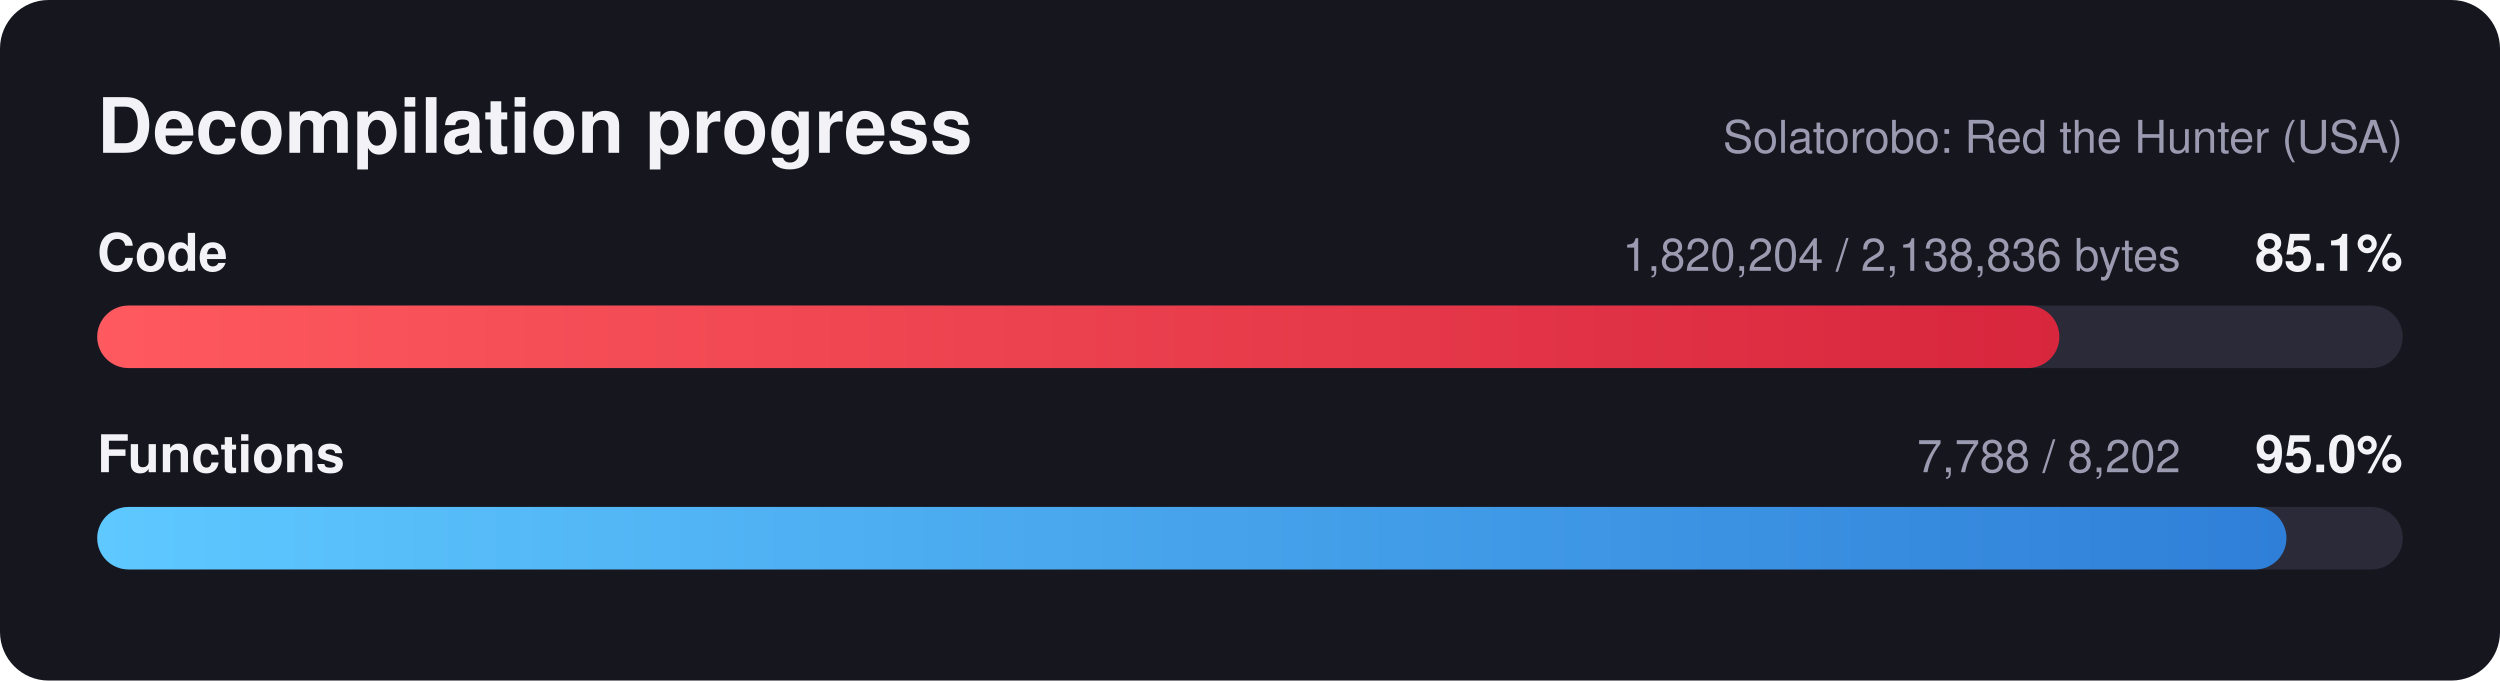
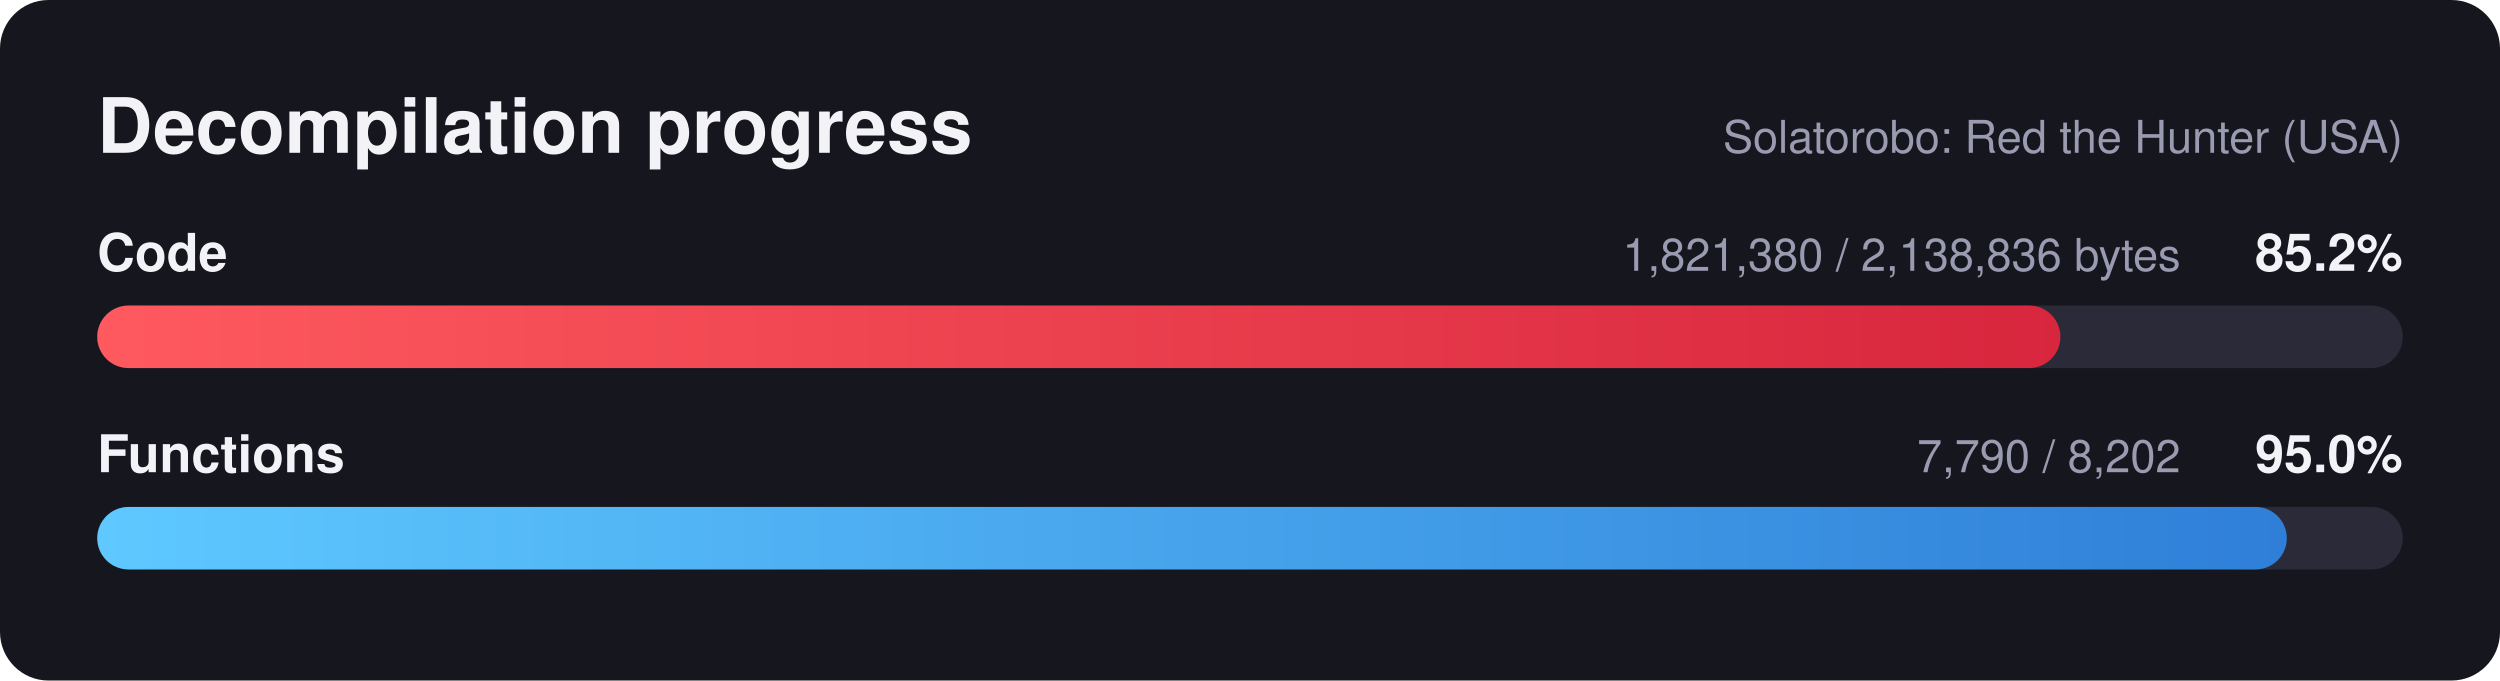
<svg xmlns="http://www.w3.org/2000/svg" width="720" height="196" viewBox="0 0 720 196" font-family="Segoe UI, Helvetica, Arial, sans-serif">
  <defs>
    <linearGradient id="red" x1="0" x2="1" y1="0" y2="0">
      <stop offset="0" stop-color="#ff5a5f" />
      <stop offset="1" stop-color="#d7263d" />
    </linearGradient>
    <linearGradient id="blue" x1="0" x2="1" y1="0" y2="0">
      <stop offset="0" stop-color="#5ec8ff" />
      <stop offset="1" stop-color="#2f7fd8" />
    </linearGradient>
  </defs>
  <rect width="720" height="196" rx="14" fill="#16161f" />
  <text x="28" y="44" fill="#f2f2f7" font-size="22" font-weight="700">Decompilation progress</text>
  <text x="692" y="44" fill="#9a9ab0" font-size="13" text-anchor="end">Solatorobo: Red the Hunter (USA)</text>
  <text x="28" y="78" fill="#f2f2f7" font-size="15" font-weight="600">Code</text>
-   <text x="692" y="78" fill="#f2f2f7" font-size="15" font-weight="700" text-anchor="end">85.1%</text>
-   <text x="628" y="78" fill="#9a9ab0" font-size="13" text-anchor="end">1,820,204 / 2,138,836 bytes</text>
+   <text x="692" y="78" fill="#f2f2f7" font-size="15" font-weight="700" text-anchor="end">85.2%</text>
+   <text x="628" y="78" fill="#9a9ab0" font-size="13" text-anchor="end">1,821,380 / 2,138,836 bytes</text>
  <rect x="28" y="88" width="664" height="18" rx="9.0" fill="#2a2a38" />
-   <rect x="28" y="88" width="565.1" height="18" rx="9.0" fill="url(#red)" />
+   <rect x="28" y="88" width="565.4" height="18" rx="9.0" fill="url(#red)" />
  <text x="28" y="136" fill="#f2f2f7" font-size="15" font-weight="600">Functions</text>
  <text x="692" y="136" fill="#f2f2f7" font-size="15" font-weight="700" text-anchor="end">95.0%</text>
-   <text x="628" y="136" fill="#9a9ab0" font-size="13" text-anchor="end">7,788 / 8,202</text>
+   <text x="628" y="136" fill="#9a9ab0" font-size="13" text-anchor="end">7,790 / 8,202</text>
  <rect x="28" y="146" width="664" height="18" rx="9.0" fill="#2a2a38" />
-   <rect x="28" y="146" width="630.5" height="18" rx="9.0" fill="url(#blue)" />
+   <rect x="28" y="146" width="630.6" height="18" rx="9.0" fill="url(#blue)" />
</svg>
